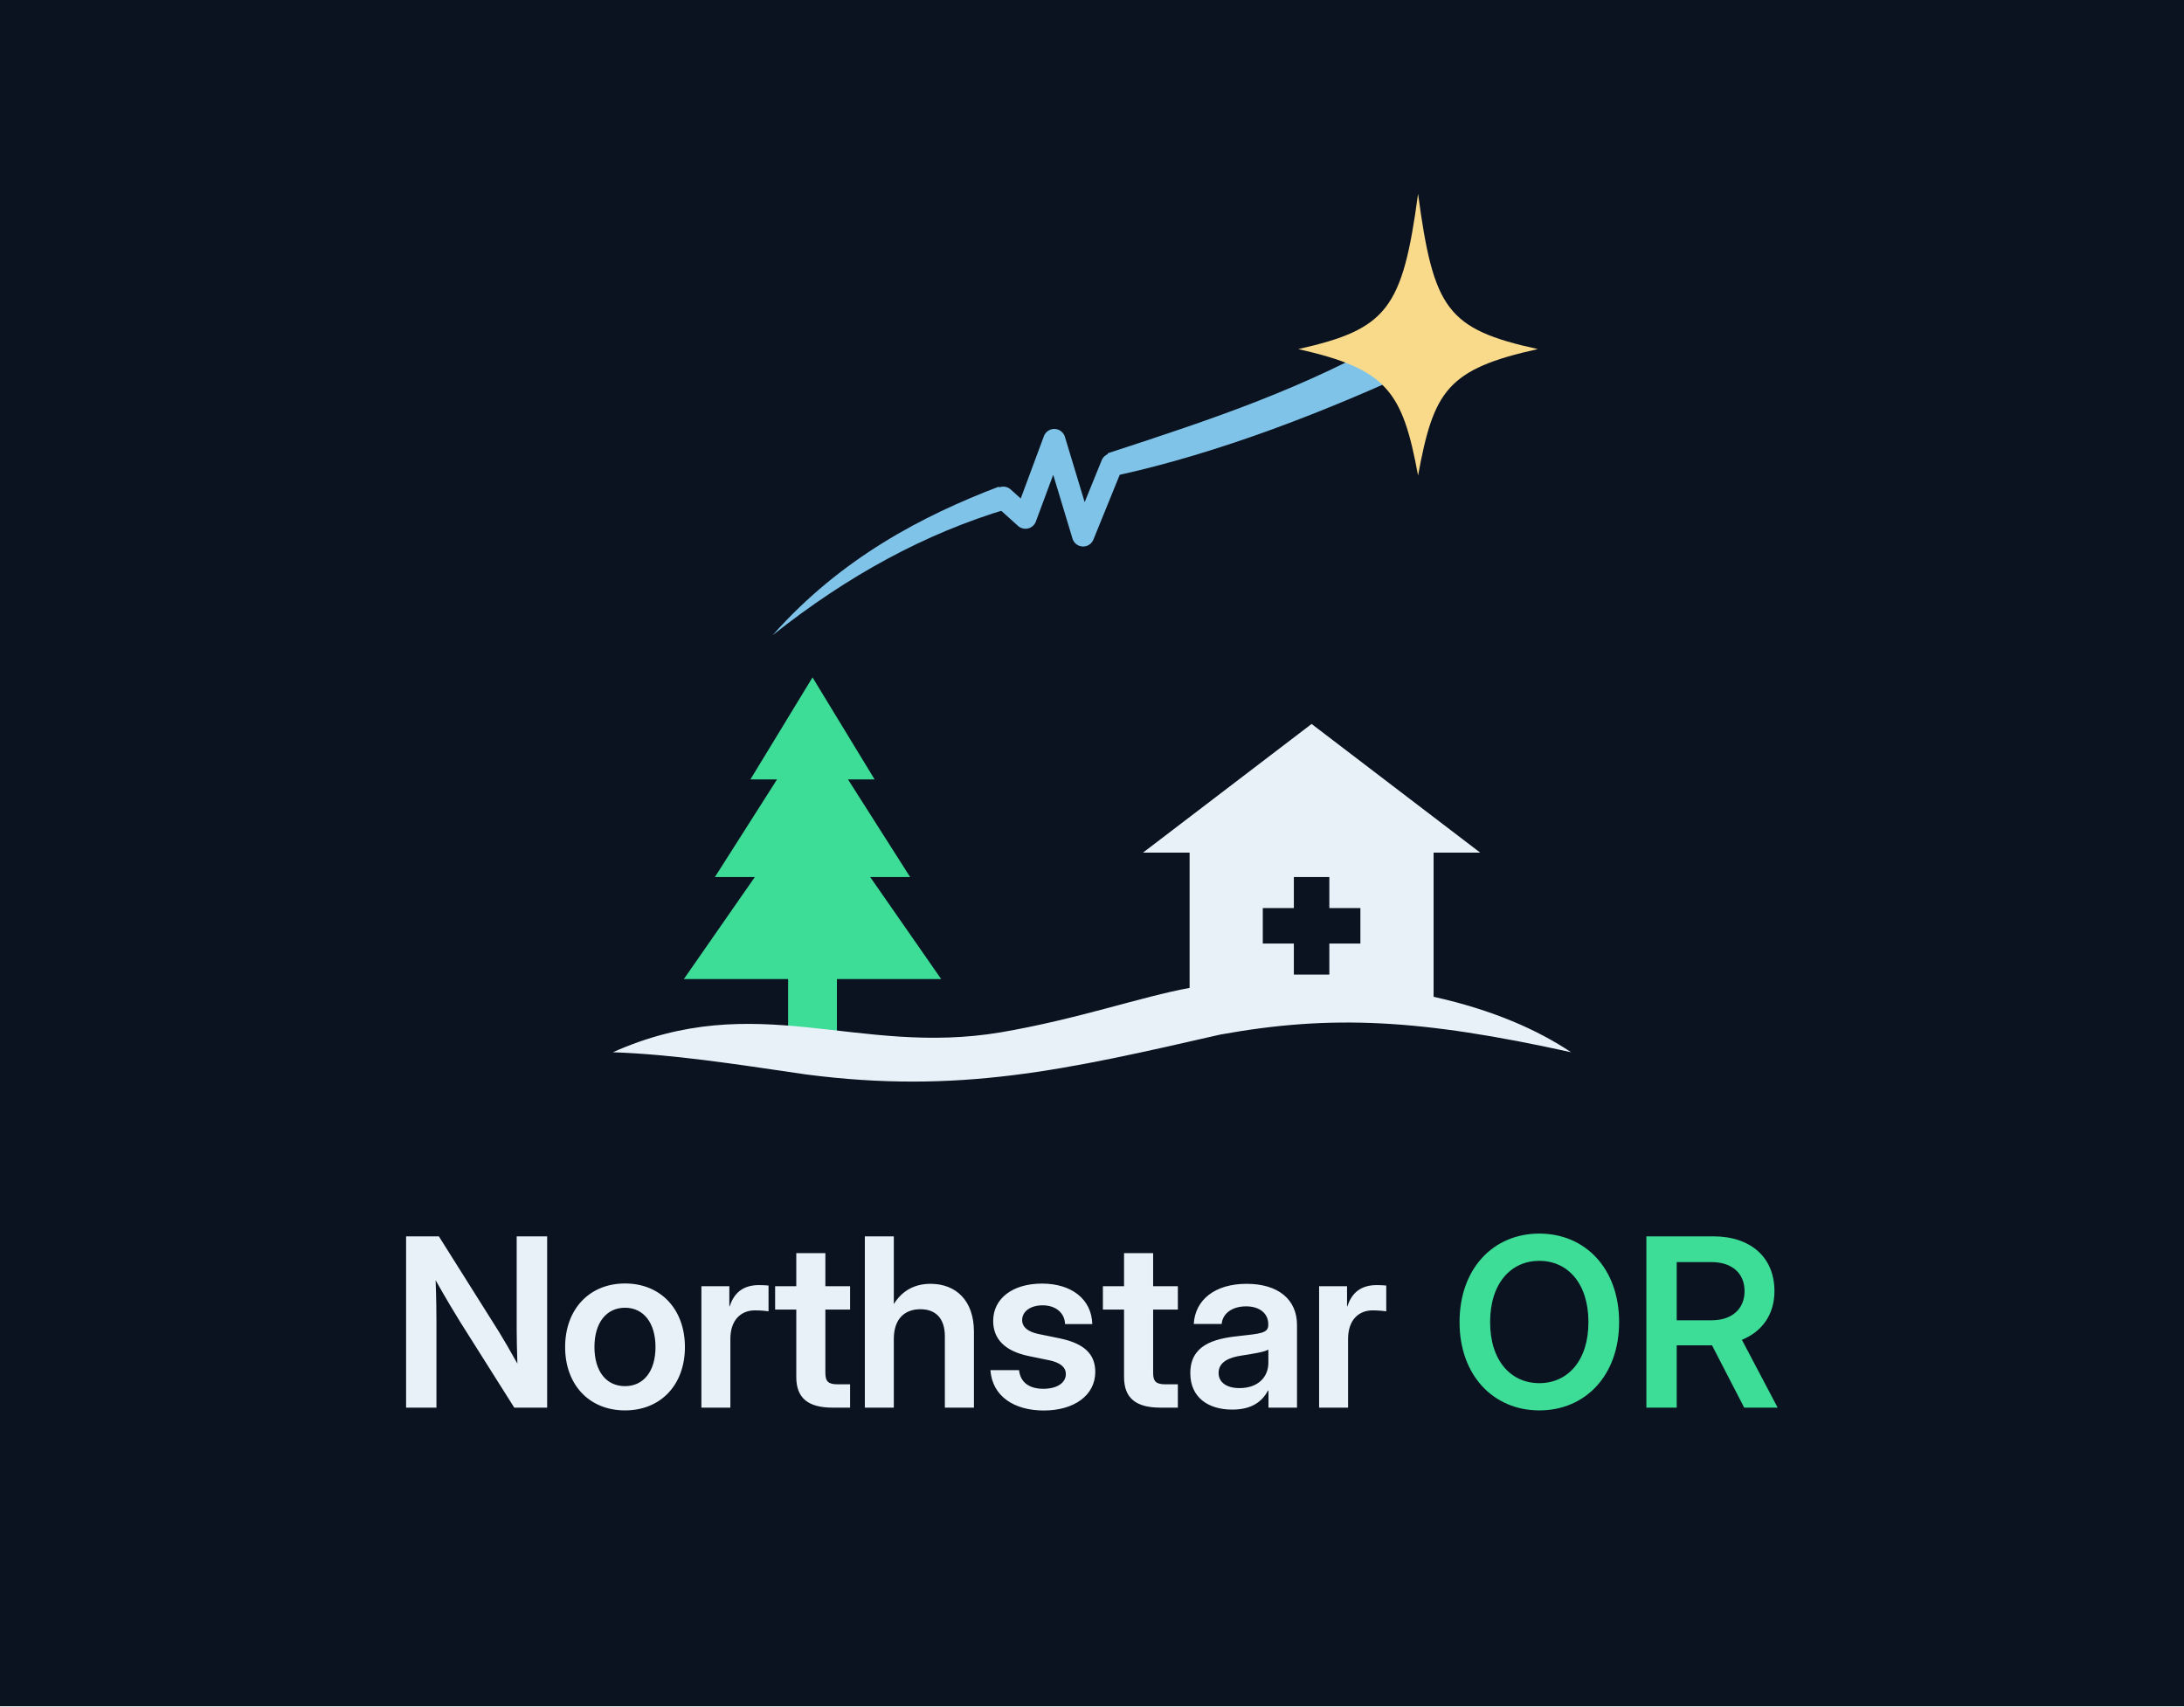
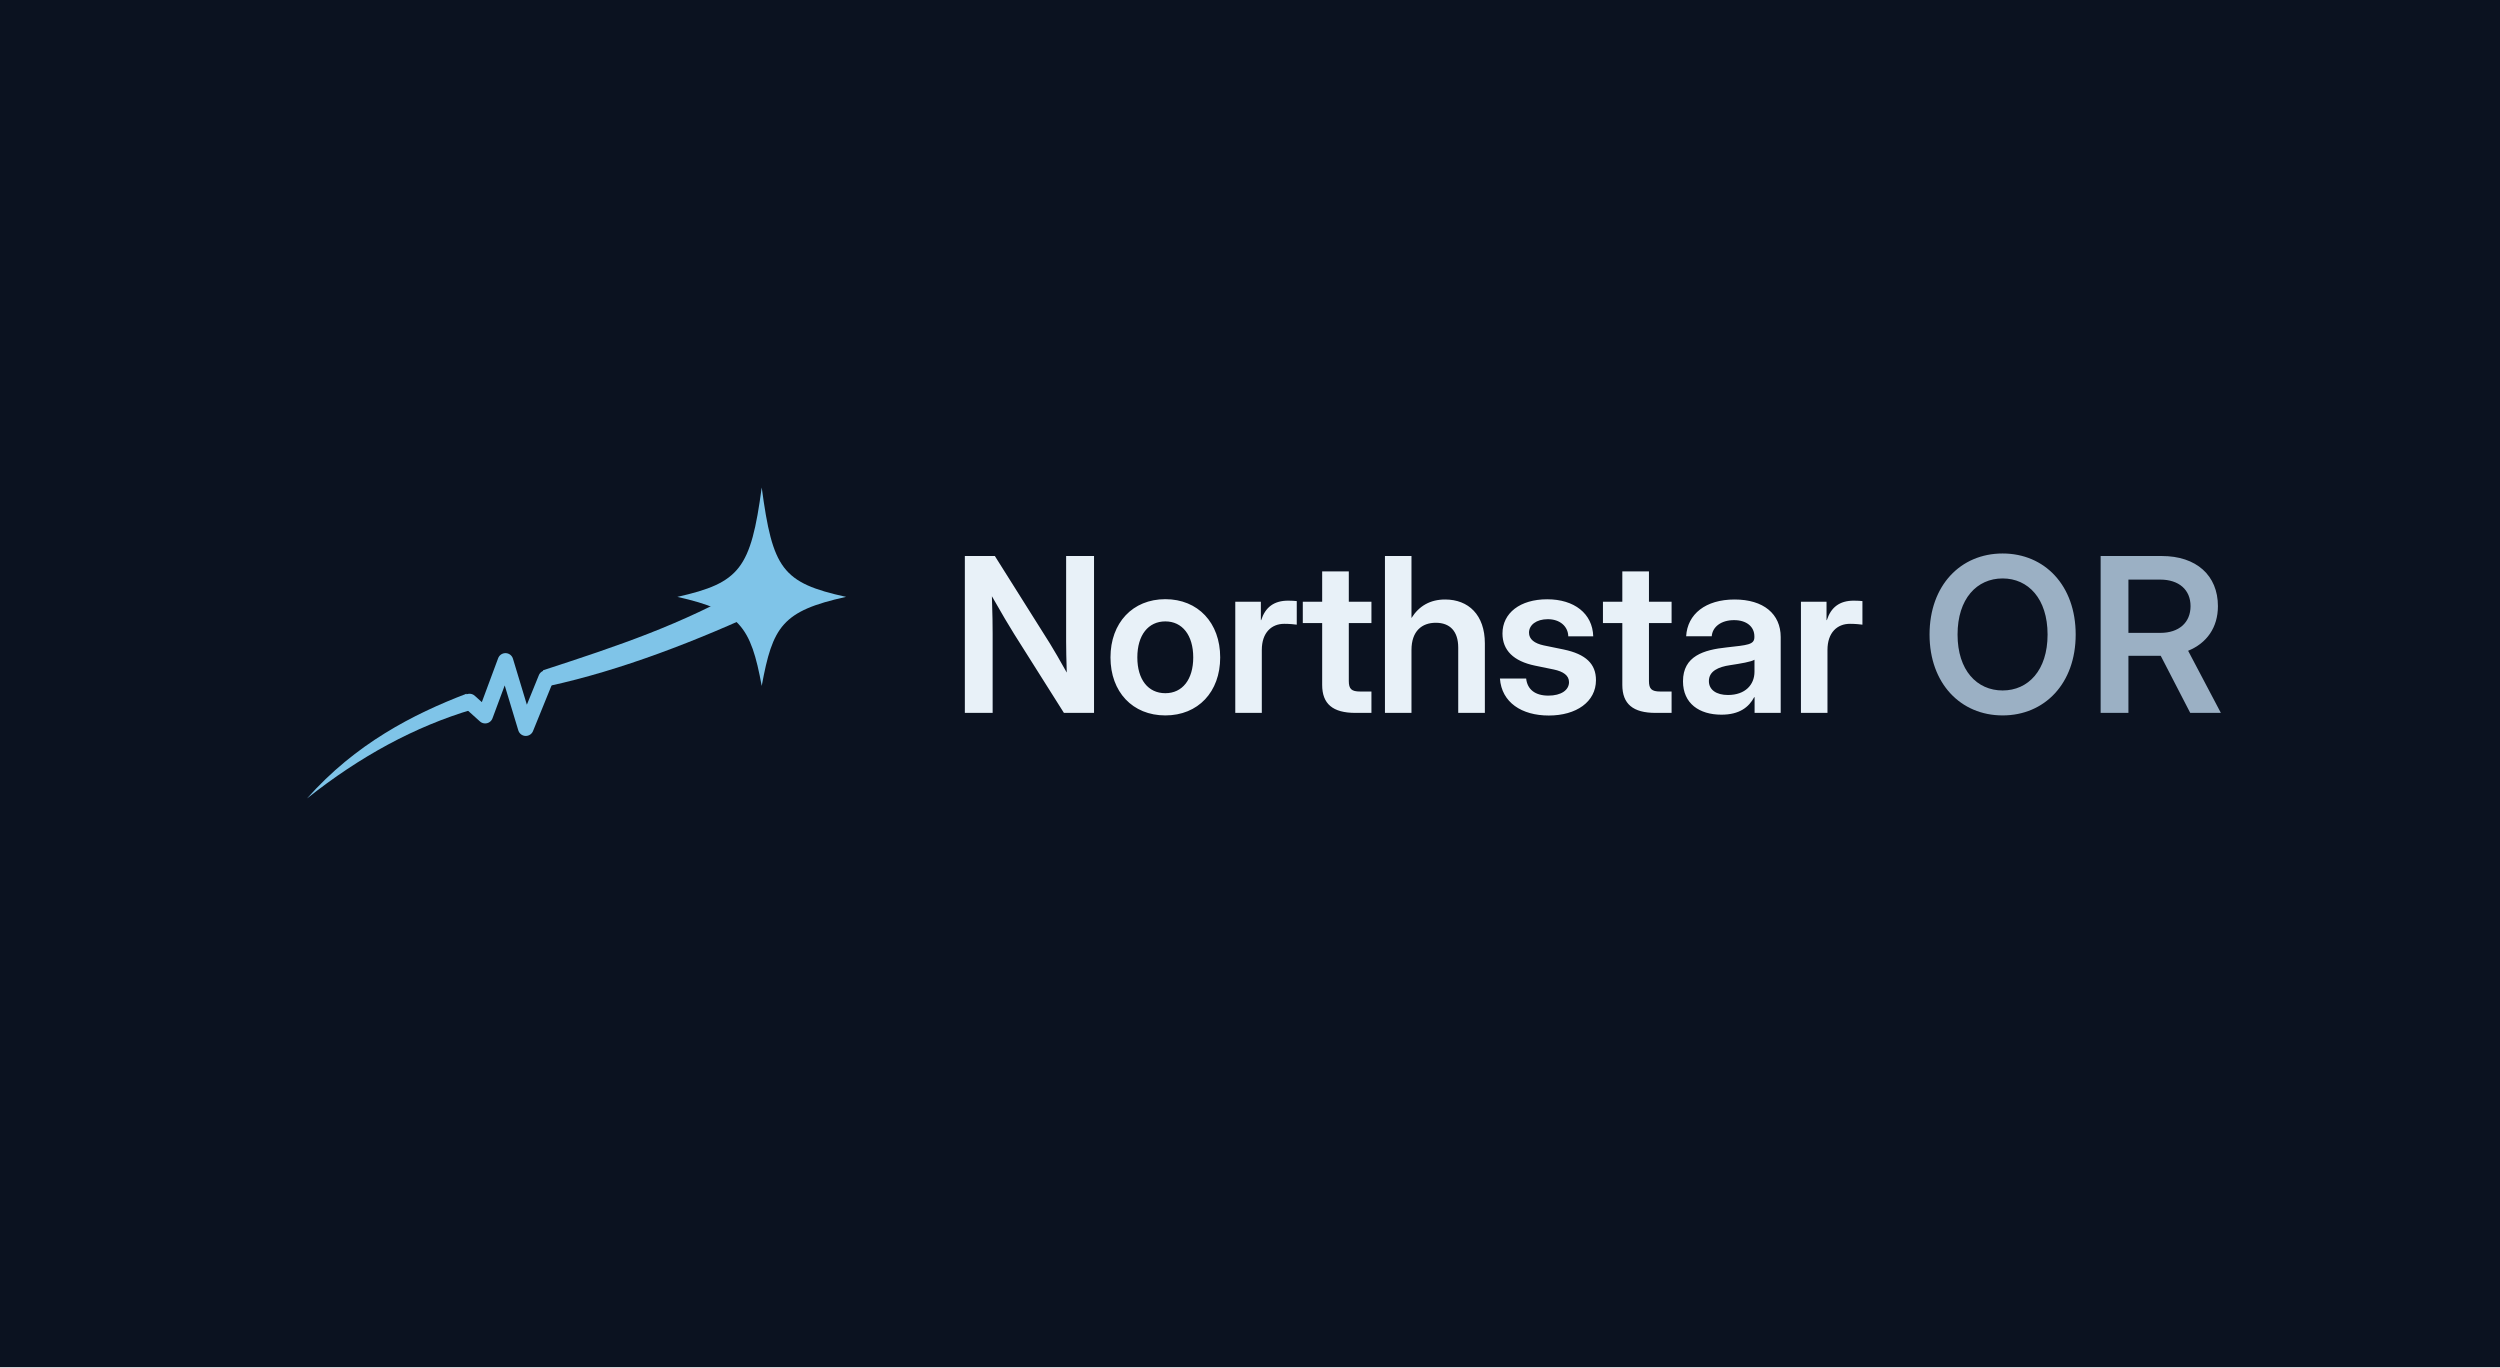
- <svg xmlns="http://www.w3.org/2000/svg" viewBox="0 0 1280 1000" width="1280" height="1000" role="img">
-   <rect width="1280" height="1000" fill="#0B1220" />
-   <g transform="translate(307.2 98) scale(1.3)">
-     <path id="evergreen" d="M130 230 L158 276 H146 L174 320 H156 L188 366 H141 V398 H119 V366 H72 L104 320 H86 L114 276 H102Z" fill="#3DDC97" />
-     <path id="clinic-and-land" d="M40 399 C105 370 150 401 215 390 C250 384 278 374 300 370 V309 H279 L355 251 L431 309 H410 V374 C437 380 457 389 472 399 C404 384 364 382 314 391 C244 407 196 418 127 409 C93 404 67 400 40 399Z M347 320 H363 V334 H377 V350 H363 V364 H347 V350 H333 V334 H347Z" fill="#E8F1F8" fill-rule="evenodd" />
-     <path id="tapered-trail" d="M112 211 C143 176 180 157 214 144 L218 154 C181 165 146 184 112 211Z" fill="#7FC4E8" />
-     <path id="medical-pulse" d="M216 149 L226 158 L239 123 L252 166 L265 134" fill="none" stroke="#7FC4E8" stroke-width="10" stroke-linejoin="round" stroke-linecap="round" />
-     <path id="connected-wake" d="M263 129 C312 113 351 100 395 75 L407 89 C362 110 313 129 267 139Z" fill="#7FC4E8" />
-     <path id="north-star" d="M403 12 C410 64 416 73 457 82 C416 91 410 101 403 139 C396 101 389 91 349 82 C389 73 396 64 403 12Z" fill="#F9D98A" />
+ <svg xmlns="http://www.w3.org/2000/svg" viewBox="0 0 1280 700" width="1280" height="700" role="img">
+   <rect width="1280" height="700" fill="#0B1220" />
+   <g transform="translate(138 240) scale(0.8)">
+     <g transform="translate(-88 0) scale(1)">
+       <path id="tapered-trail" d="M112 211 C143 176 180 157 214 144 L218 154 C181 165 146 184 112 211Z" fill="#7FC4E8" />
+       <path id="medical-pulse" d="M216 149 L226 158 L239 123 L252 166 L265 134" fill="none" stroke="#7FC4E8" stroke-width="10" stroke-linejoin="round" stroke-linecap="round" />
+       <path id="connected-wake" d="M263 129 C312 113 351 100 395 75 L407 89 C362 110 313 129 267 139Z" fill="#7FC4E8" />
+       <path id="north-star" d="M403 12 C410 64 416 73 457 82 C416 91 410 101 403 139 C396 101 389 91 349 82 C389 73 396 64 403 12Z" fill="#7FC4E8" />
+     </g>
  </g>
-   <g transform="translate(238 720) scale(1.5)">
+   <g transform="translate(494 281) scale(1.2)">
    <path d="M5.57 0.0H17.43V-33.646C17.43 -36.566 17.385 -42.316 17.115 -49.773C21.203 -42.541 24.752 -36.611 26.639 -33.602L47.842 0.0H60.689V-66.934H48.785V-30.457C48.785 -27.807 48.875 -22.236 49.055 -17.205C46.404 -21.967 43.439 -27.088 41.867 -29.604L18.373 -66.934H5.57ZM91.114 1.078C105.085 1.078 114.518 -8.939 114.518 -23.674C114.518 -38.408 105.085 -48.516 91.114 -48.516C77.143 -48.516 67.71 -38.408 67.71 -23.674C67.71 -8.939 77.143 1.078 91.114 1.078ZM91.114 -8.4C83.792 -8.4 79.165 -14.195 79.165 -23.674C79.165 -33.197 83.837 -39.037 91.114 -39.037C98.347 -39.037 103.018 -33.152 103.018 -23.674C103.018 -14.24 98.391 -8.4 91.114 -8.4ZM120.955 0.0H132.275V-26.863C132.275 -34.275 136.453 -38.004 141.844 -38.004C144.09 -38.004 146.336 -37.779 147.189 -37.645V-47.707C146.291 -47.797 145.033 -47.887 143.506 -47.887C137.396 -47.887 133.758 -45.012 132.006 -39.576H131.871V-47.438H120.955ZM179.051 -47.438H169.393V-60.375H158.028V-47.438H149.762V-38.318H158.028V-11.949C158.028 -3.818 162.565 0.0 172.223 0.0H179.051V-9.119H174.2C170.516 -9.119 169.393 -10.242 169.393 -13.611V-38.318H179.051ZM196.134 -26.818C196.134 -34.904 200.582 -38.453 206.511 -38.453C212.576 -38.453 216.08 -34.814 216.08 -27.852V0.0H227.445V-29.648C227.445 -41.822 220.437 -48.381 210.509 -48.381C204.13 -48.381 199.369 -45.641 196.134 -40.475V-66.934H184.814V0.0H196.134ZM254.725 1.123C266.45 1.123 274.85 -4.717 274.85 -13.971C274.85 -20.934 270.493 -25.066 261.104 -27.043L252.569 -28.795C248.616 -29.648 246.28 -31.4 246.28 -34.23C246.28 -37.465 249.334 -39.98 254.321 -39.98C259.487 -39.98 262.946 -36.881 263.036 -32.658H273.682C273.413 -42.406 265.551 -48.471 254.051 -48.471C242.461 -48.471 234.959 -42.586 234.959 -33.871C234.959 -26.684 239.721 -22.057 248.795 -20.17L256.881 -18.508C260.879 -17.654 263.35 -15.992 263.35 -13.117C263.35 -9.748 260.026 -7.367 254.545 -7.367C248.885 -7.367 245.561 -10.018 245.067 -14.645H233.881C234.6 -4.447 243.18 1.123 254.725 1.123ZM307.116 -47.438H297.458V-60.375H286.093V-47.438H277.827V-38.318H286.093V-11.949C286.093 -3.818 290.63 0.0 300.288 0.0H307.116V-9.119H302.265C298.581 -9.119 297.458 -10.242 297.458 -13.611V-38.318H307.116ZM328.377 0.764C336.104 0.764 340.102 -2.471 342.348 -6.693H342.527V0.0H353.668V-32.344C353.668 -42.227 346.346 -48.381 333.992 -48.381C321.594 -48.381 313.867 -42.137 313.328 -32.703H324.244C324.559 -36.701 328.242 -39.576 333.768 -39.576C339.203 -39.576 342.438 -36.701 342.438 -32.658V-32.299C342.438 -29.064 339.428 -28.93 330.623 -27.941C320.83 -26.908 311.981 -24.258 311.981 -13.477C311.981 -3.998 318.944 0.764 328.377 0.764ZM331.162 -7.637C326.221 -7.637 323.031 -9.838 323.031 -13.566C323.031 -17.879 327.164 -19.631 332.016 -20.35C336.688 -21.068 341.09 -21.787 342.483 -22.686V-17.564C342.483 -12.039 338.574 -7.637 331.162 -7.637ZM362.306 0.0H373.626V-26.863C373.626 -34.275 377.804 -38.004 383.194 -38.004C385.44 -38.004 387.687 -37.779 388.54 -37.645V-47.707C387.642 -47.797 386.384 -47.887 384.856 -47.887C378.747 -47.887 375.108 -45.012 373.356 -39.576H373.222V-47.438H362.306Z" transform="translate(-5.570312 70)" fill="#E8F1F8" />
-     <path d="M34.41 1.078C52.334 1.078 65.586 -12.533 65.586 -33.422C65.586 -54.4 52.334 -68.012 34.41 -68.012C16.486 -68.012 3.234 -54.4 3.234 -33.422C3.234 -12.578 16.486 1.078 34.41 1.078ZM34.41 -9.568C23.449 -9.568 15.184 -18.148 15.184 -33.422C15.184 -48.74 23.449 -57.365 34.41 -57.365C45.326 -57.365 53.592 -48.74 53.592 -33.422C53.592 -18.148 45.326 -9.568 34.41 -9.568ZM76.231 0.0H88.09V-24.348H101.567C101.701 -24.348 101.791 -24.348 101.881 -24.348L114.459 0.0H127.531L113.561 -26.504C121.512 -29.738 126.274 -36.432 126.274 -45.551C126.274 -58.668 117.065 -66.934 102.33 -66.934H76.231ZM88.09 -34.141V-56.871H101.656C109.653 -56.871 114.594 -52.514 114.594 -45.551C114.594 -38.543 109.653 -34.141 101.746 -34.141Z" transform="translate(408.3722 70)" fill="#3DDC97" />
+     <path d="M34.41 1.078C52.334 1.078 65.586 -12.533 65.586 -33.422C65.586 -54.4 52.334 -68.012 34.41 -68.012C16.486 -68.012 3.234 -54.4 3.234 -33.422C3.234 -12.578 16.486 1.078 34.41 1.078ZM34.41 -9.568C23.449 -9.568 15.184 -18.148 15.184 -33.422C15.184 -48.74 23.449 -57.365 34.41 -57.365C45.326 -57.365 53.592 -48.74 53.592 -33.422C53.592 -18.148 45.326 -9.568 34.41 -9.568ZM76.231 0.0H88.09V-24.348H101.567C101.701 -24.348 101.791 -24.348 101.881 -24.348L114.459 0.0H127.531L113.561 -26.504C121.512 -29.738 126.274 -36.432 126.274 -45.551C126.274 -58.668 117.065 -66.934 102.33 -66.934H76.231ZM88.09 -34.141V-56.871H101.656C109.653 -56.871 114.594 -52.514 114.594 -45.551C114.594 -38.543 109.653 -34.141 101.746 -34.141Z" transform="translate(408.3722 70)" fill="#9BB0C4" />
  </g>
</svg>
